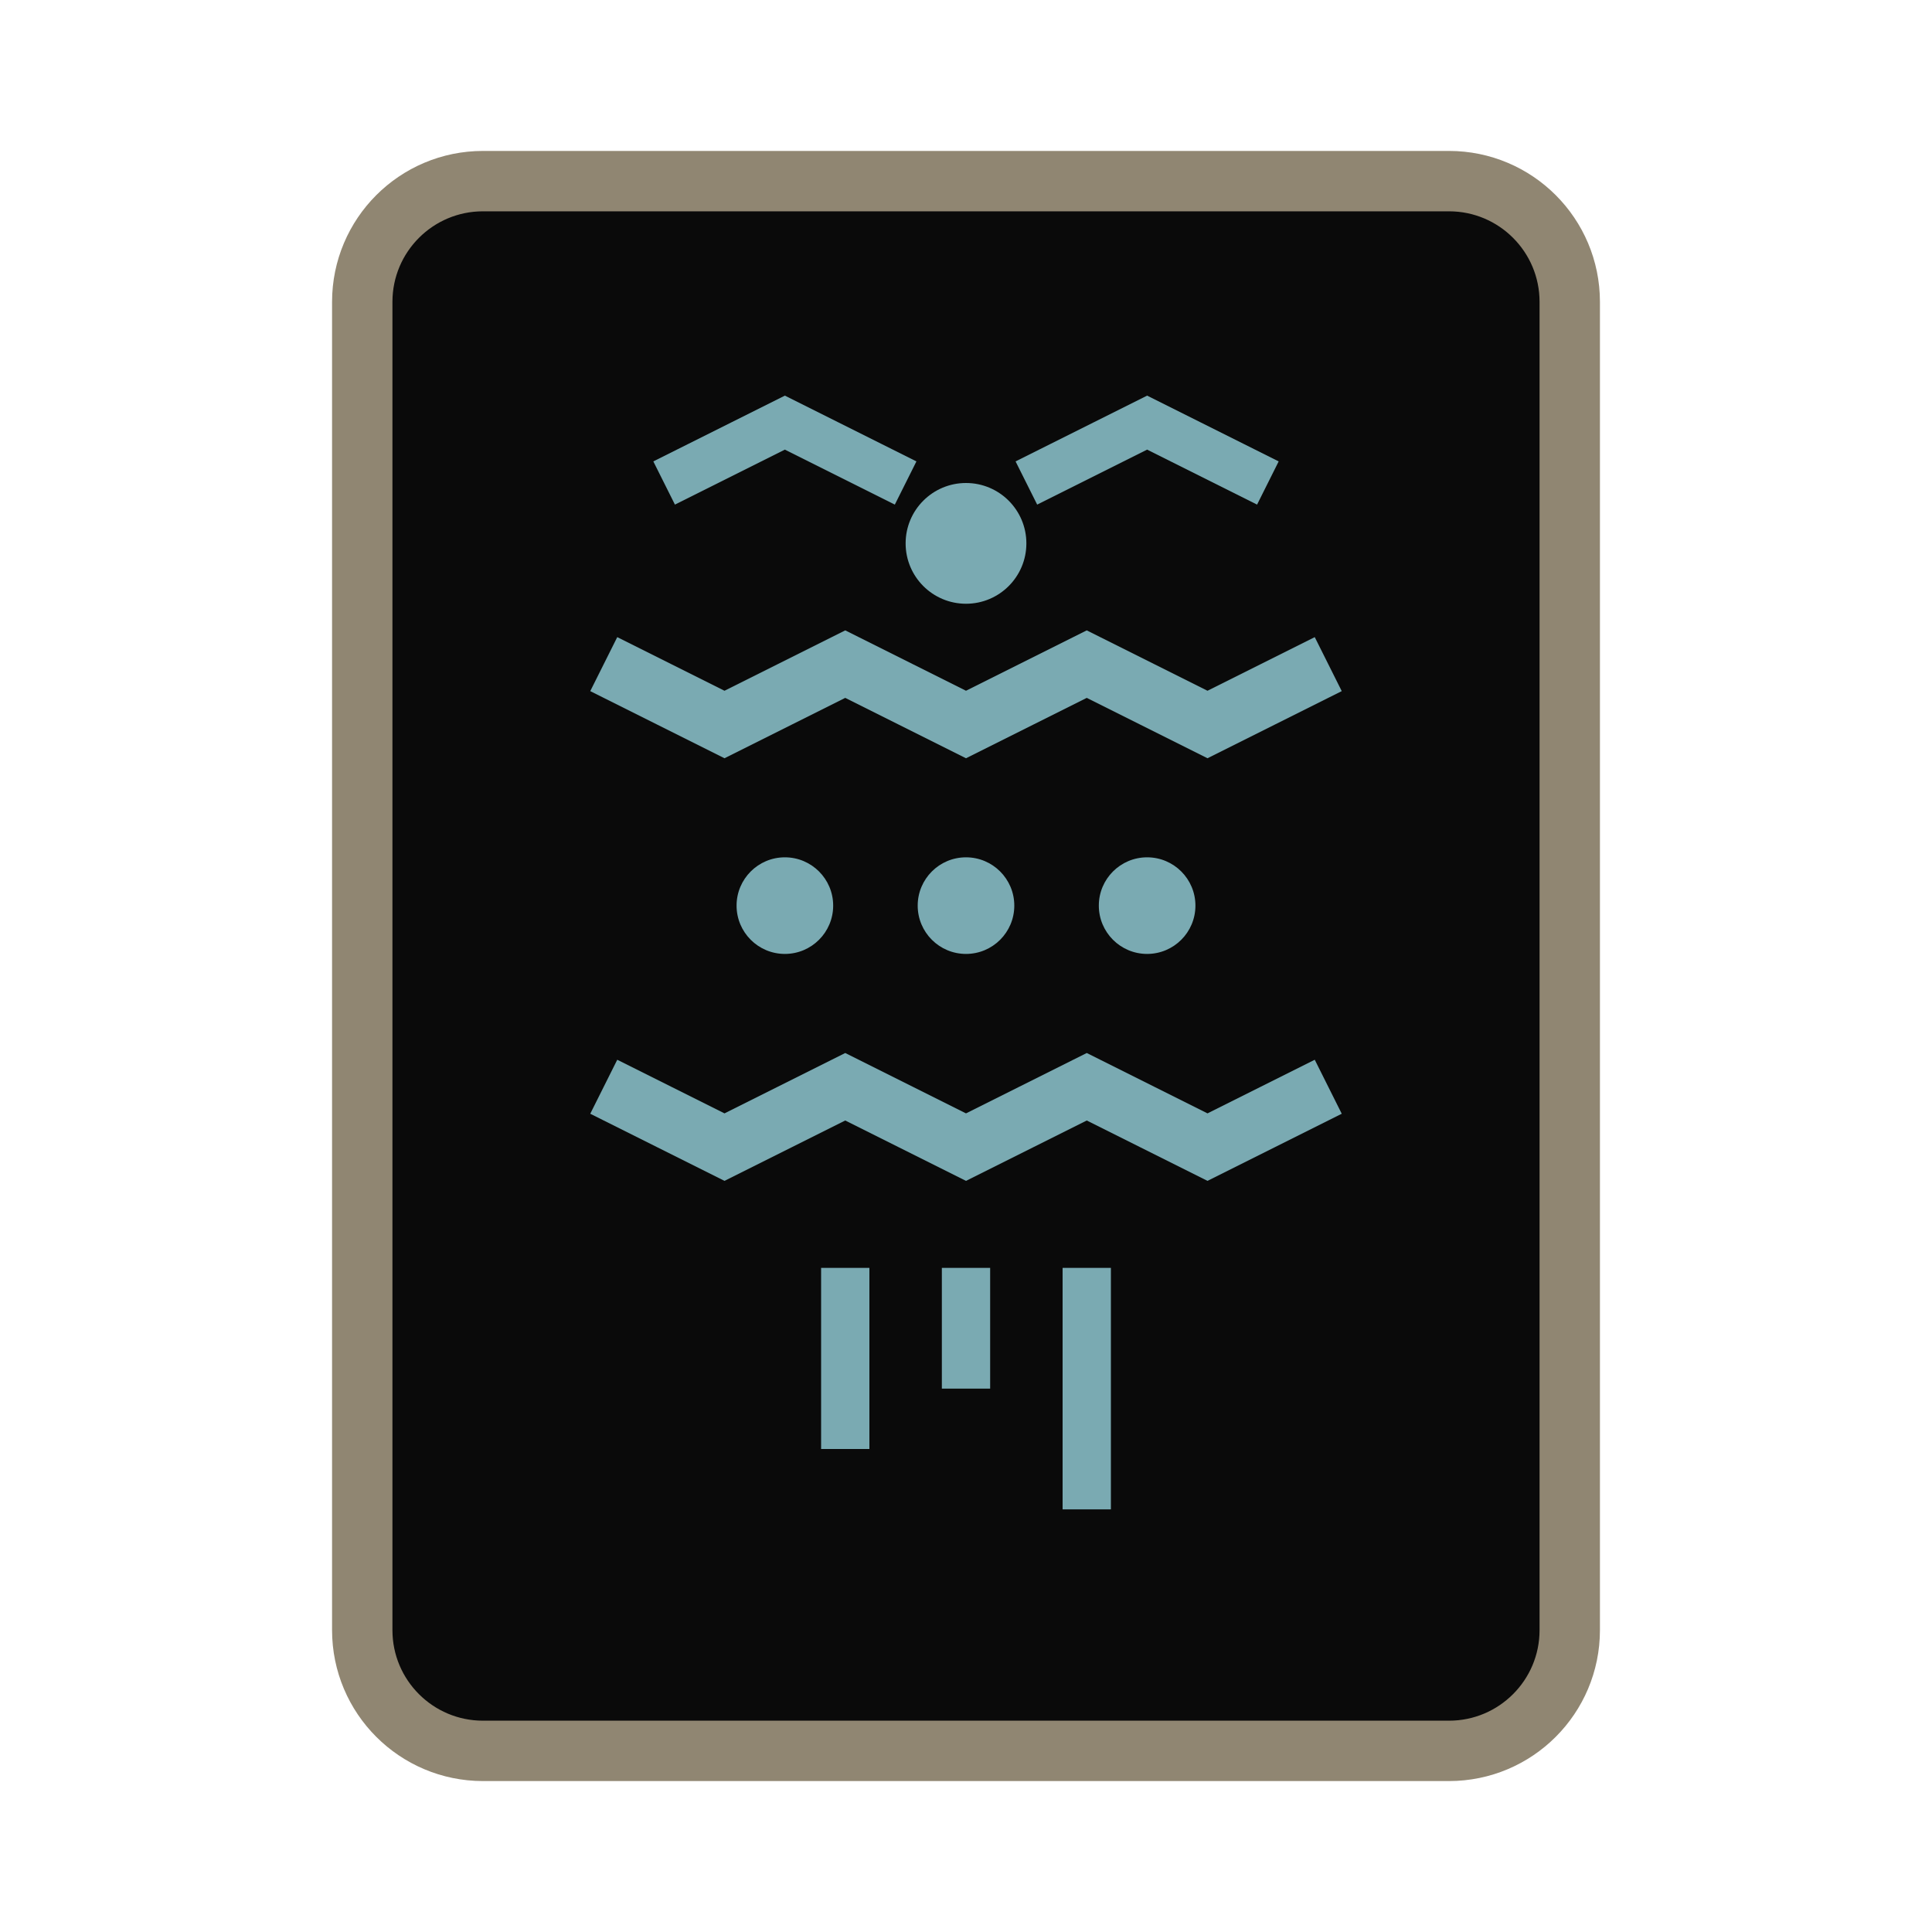
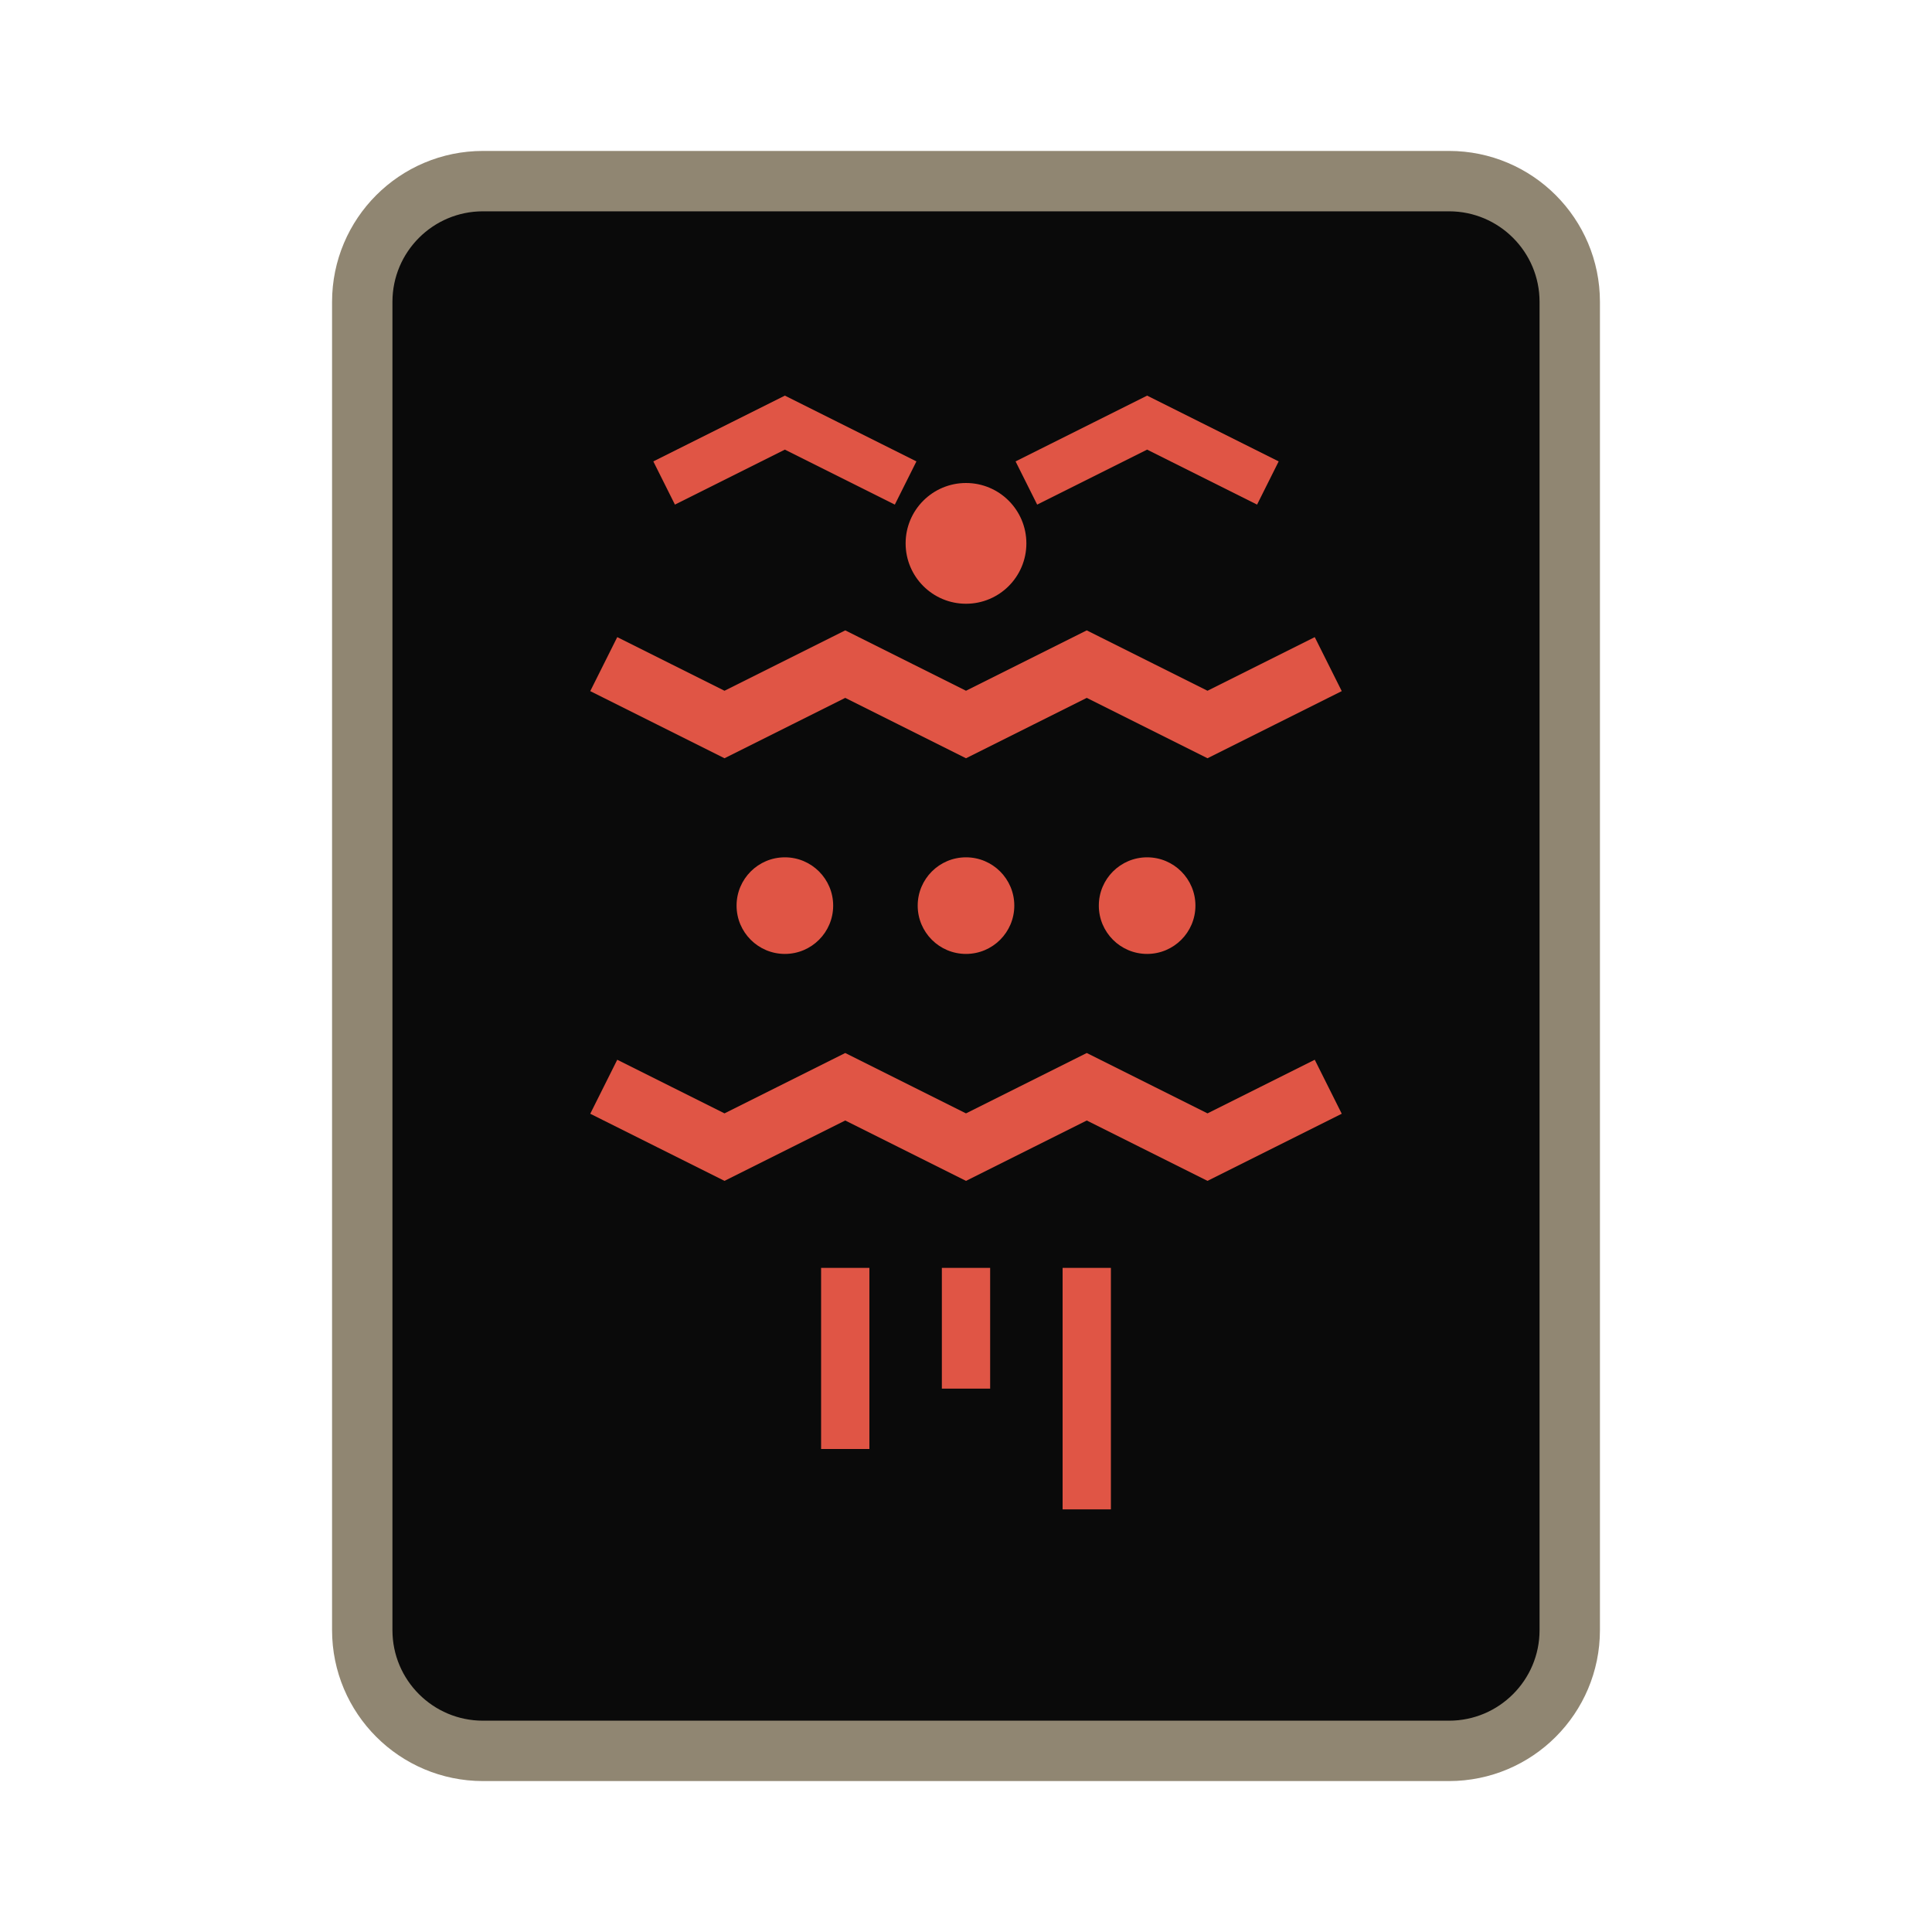
<svg xmlns="http://www.w3.org/2000/svg" viewBox="0 0 16 16">
  <rect x="3" y="1.5" width="10" height="13" rx="1" fill="#0A0A0A" stroke="#908672" stroke-width="0.5" />
-   <circle cx="8" cy="4.5" r="0.5" fill="#7AAAB2" />
-   <path d="M5.5 4L6.5 3.5L7.5 4" stroke="#7AAAB2" stroke-width="0.4" fill="none" />
-   <path d="M8.5 4L9.5 3.5L10.5 4" stroke="#7AAAB2" stroke-width="0.4" fill="none" />
-   <path d="M5 5.5L6 6L7 5.5L8 6L9 5.5L10 6L11 5.5" stroke="#7AAAB2" stroke-width="0.5" fill="none" />
-   <circle cx="6.5" cy="7.5" r="0.4" fill="#7AAAB2" />
-   <circle cx="8" cy="7.5" r="0.4" fill="#7AAAB2" />
-   <circle cx="9.5" cy="7.5" r="0.4" fill="#7AAAB2" />
-   <path d="M5 9L6 9.5L7 9L8 9.5L9 9L10 9.5L11 9" stroke="#7AAAB2" stroke-width="0.5" fill="none" />
-   <path d="M7 10.5V12" stroke="#7AAAB2" stroke-width="0.4" fill="none" />
-   <path d="M8 10.5V11.5" stroke="#7AAAB2" stroke-width="0.4" fill="none" />
-   <path d="M9 10.5V12.5" stroke="#7AAAB2" stroke-width="0.4" fill="none" />
+   <circle cx="8" cy="4.5" r="0.5" fill="#E05545" />
+   <path d="M5.5 4L6.5 3.5L7.5 4" stroke="#E05545" stroke-width="0.4" fill="none" />
+   <path d="M8.5 4L9.5 3.5L10.5 4" stroke="#E05545" stroke-width="0.4" fill="none" />
+   <path d="M5 5.5L6 6L7 5.5L8 6L9 5.5L10 6L11 5.5" stroke="#E05545" stroke-width="0.5" fill="none" />
+   <circle cx="6.5" cy="7.5" r="0.4" fill="#E05545" />
+   <circle cx="8" cy="7.5" r="0.4" fill="#E05545" />
+   <circle cx="9.5" cy="7.5" r="0.4" fill="#E05545" />
+   <path d="M5 9L6 9.5L7 9L8 9.5L9 9L10 9.5L11 9" stroke="#E05545" stroke-width="0.5" fill="none" />
+   <path d="M7 10.5V12" stroke="#E05545" stroke-width="0.4" fill="none" />
+   <path d="M8 10.5V11.5" stroke="#E05545" stroke-width="0.4" fill="none" />
+   <path d="M9 10.5V12.5" stroke="#E05545" stroke-width="0.4" fill="none" />
</svg>
